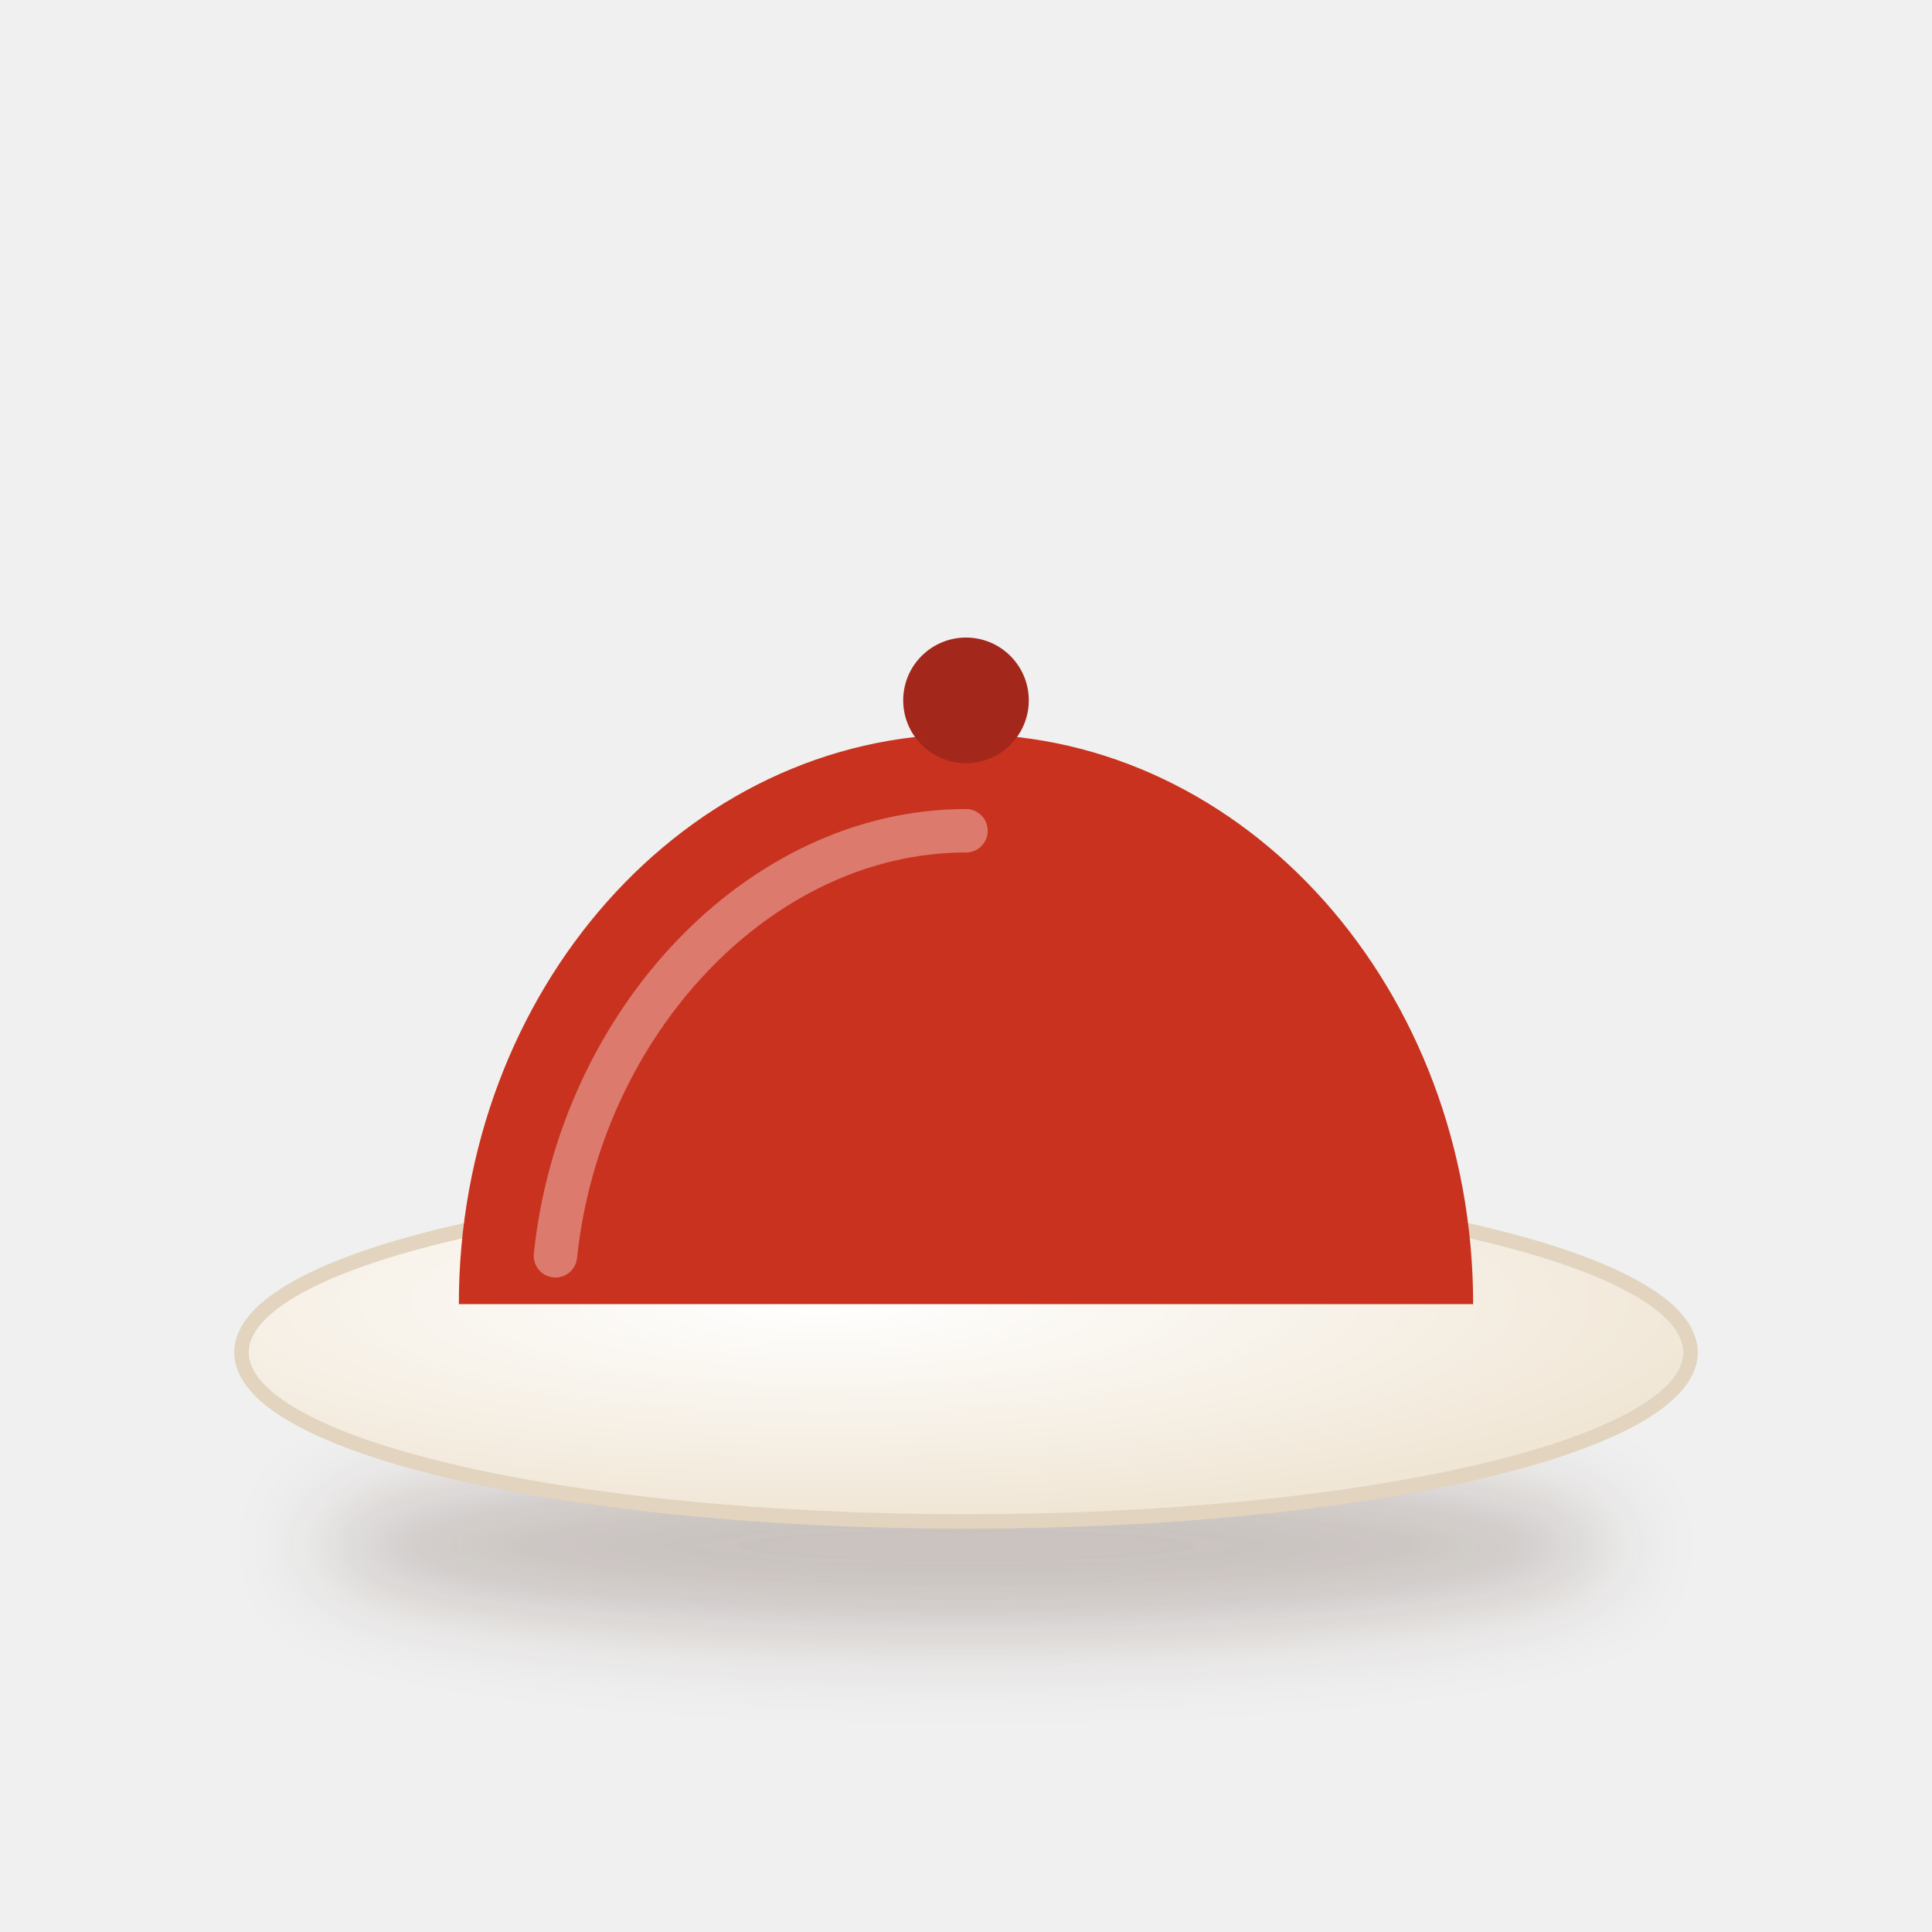
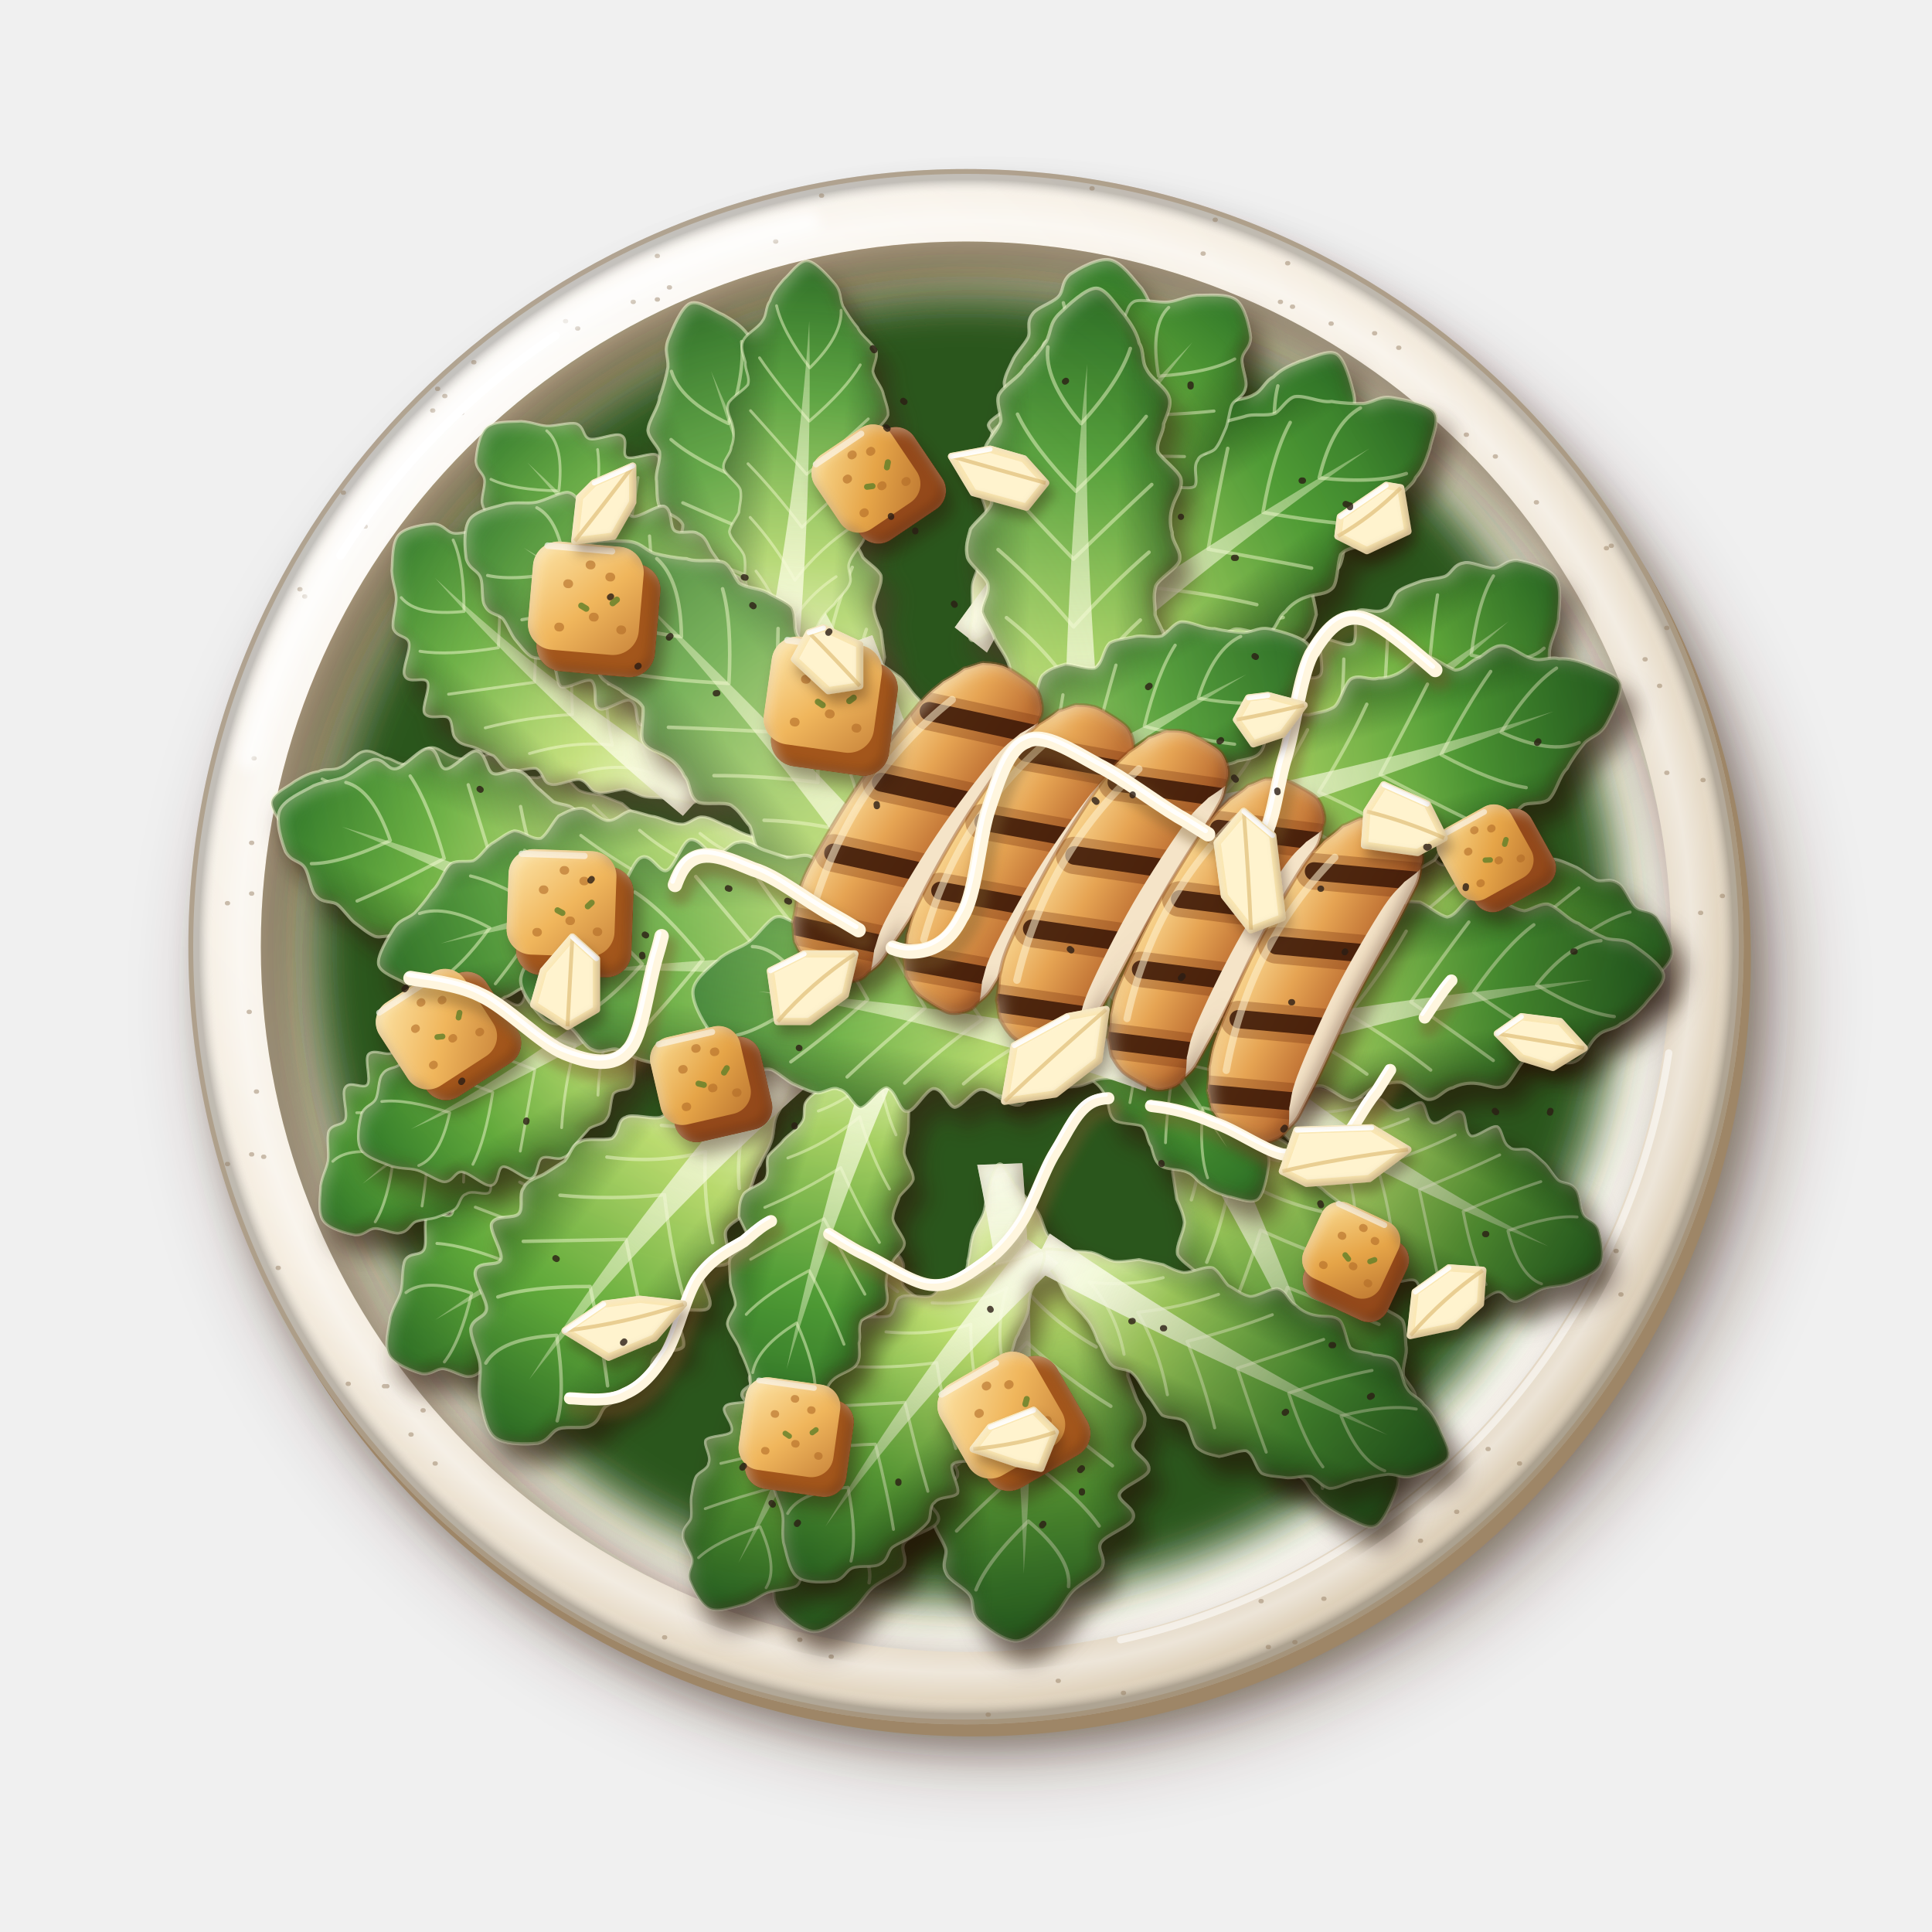
<svg xmlns="http://www.w3.org/2000/svg" viewBox="0 0 800 800" width="800" height="800">
  <defs>
-     <filter id="p-s" x="-30%" y="-80%" width="160%" height="260%">
-       <feGaussianBlur stdDeviation="18" />
-     </filter>
-     <radialGradient id="p-g" cx="0.4" cy="0.35" r="0.7">
-       <stop offset="0" stop-color="#ffffff" />
-       <stop offset="1" stop-color="#EFE4D2" />
+     <filter id="cesar-shadow" x="-30%" y="-80%" width="160%" height="260%">
+       <feGaussianBlur stdDeviation="16" />
+     </filter>
+     <filter id="cesar-b7" x="-50%" y="-50%" width="200%" height="200%">
+       <feGaussianBlur stdDeviation="7" />
+     </filter>
+     <radialGradient id="cesar-rim" cx="0.3" cy="0.27" r="0.9">
+       <stop offset="0" stop-color="#FFFFFF" />
+       <stop offset="0.55" stop-color="#F5EDE0" />
+       <stop offset="1" stop-color="#D6C6AC" />
    </radialGradient>
+     <radialGradient id="cesar-lip" cx="0.5" cy="0.5" r="0.5">
+       <stop offset="0.907" stop-color="#fff" stop-opacity="0" />
+       <stop offset="0.946" stop-color="#fff" stop-opacity="0.4" />
+       <stop offset="0.98" stop-color="#fff" stop-opacity="0" />
+       <stop offset="1" stop-color="#000" stop-opacity="0.22" />
+     </radialGradient>
+     <linearGradient id="cesar-wall" x1="0.2" y1="0.15" x2="0.8" y2="0.85">
+       <stop offset="0" stop-color="#CDBDA2" />
+       <stop offset="0.5" stop-color="#ECE2D1" />
+       <stop offset="1" stop-color="#FBF7F0" />
+     </linearGradient>
+     <clipPath id="cesar-inner">
+       <circle cx="400" cy="392" r="292" />
+     </clipPath>
+     <filter id="cesar-b8" x="-50%" y="-50%" width="200%" height="200%">
+       <feGaussianBlur stdDeviation="8" />
+     </filter>
+     <filter id="cesar-b2_5" x="-50%" y="-50%" width="200%" height="200%">
+       <feGaussianBlur stdDeviation="2.5" />
+     </filter>
+     <filter id="cesar-b9" x="-50%" y="-50%" width="200%" height="200%">
+       <feGaussianBlur stdDeviation="9" />
+     </filter>
+     <path id="cesar-lf-romaine-p" d="M0 0C0-2 7-4 11-6C14-7 18-9 21-10C25-11 28-10 32-11C35-12 39-15 42-17C46-18 49-19 53-20C56-20 60-20 63-21C67-23 70-28 74-29C77-29 81-26 84-25C88-25 91-24 95-25C98-26 102-33 105-34C109-35 112-31 116-31C119-30 123-30 126-31C130-32 133-35 137-34C140-33 144-27 147-25C151-24 154-27 158-27C161-28 165-30 168-29C172-28 175-22 179-20C182-18 186-19 189-17C193-16 196-14 200-11C203-8 210-4 210 0C210 4 203 11 200 14C196 18 193 17 189 19C186 21 182 24 179 27C175 29 172 35 168 37C165 38 161 36 158 36C154 37 151 41 147 42C144 43 140 45 137 45C133 44 130 39 126 39C123 40 119 45 116 47C112 48 109 49 105 48C102 47 98 41 95 40C91 39 88 42 84 42C81 41 77 38 74 37C70 35 67 32 63 31C60 30 56 33 53 32C49 31 46 27 42 25C39 22 35 19 32 18C28 16 25 16 21 14C18 12 14 9 11 7C7 5 0 2 0 0Z" />
+     <linearGradient id="cesar-lf-romaine-g" x1="0" y1="0" x2="1" y2="0">
+       <stop offset="0" stop-color="#EAF4BC" />
+       <stop offset="0.3" stop-color="#A3CF5E" />
+       <stop offset="0.68" stop-color="#4F9C35" />
+       <stop offset="1" stop-color="#2C6E25" />
+     </linearGradient>
+     <linearGradient id="cesar-lf-romaine-e" x1="0" y1="0" x2="0" y2="1">
+       <stop offset="0" stop-color="#163F10" stop-opacity="0.6" />
+       <stop offset="0.3" stop-color="#163F10" stop-opacity="0" />
+       <stop offset="0.7" stop-color="#163F10" stop-opacity="0" />
+       <stop offset="1" stop-color="#163F10" stop-opacity="0.6" />
+     </linearGradient>
+     <linearGradient id="cesar-lf-romaine-r" x1="0" y1="0" x2="1" y2="0">
+       <stop offset="0" stop-color="#FBFDEB" stop-opacity="0.95" />
+       <stop offset="1" stop-color="#EEF8C8" stop-opacity="0.35" />
+     </linearGradient>
+     <g id="cesar-lf-romaine">
+       <use href="#cesar-lf-romaine-p" fill="url(#cesar-lf-romaine-g)" />
+       <use href="#cesar-lf-romaine-p" fill="url(#cesar-lf-romaine-e)" />
+       <path d="M26.3 2.7Q43.1 -3.5 55.7 -14.6M26.3 2.7Q43.1 8.8 55.7 25M52.5 4.9Q69.3 -6 81.9 -19.3M52.5 4.9Q69.3 15.9 81.9 32.5M78.8 6.5Q95.6 -8.1 108.2 -22.2M78.8 6.5Q95.6 21.1 108.2 36.2M105 7Q121.8 -9.7 134.4 -22.8M105 7Q121.8 23.7 134.4 35.4M131.3 6.5Q148.1 -10.4 160.7 -20.2M131.3 6.5Q148.1 23.4 160.7 29.6M157.5 4.9Q174.3 -9.8 186.9 -13.6M157.5 4.9Q174.3 19.7 186.9 18.3" stroke="#EEF8C8" stroke-opacity=".5" stroke-width="1.4" fill="none" stroke-linecap="round" />
+       <path d="M0 -9Q94.5 3.3 180.6 3Q94.5 10.5 0 9Z" fill="url(#cesar-lf-romaine-r)" />
+       <use href="#cesar-lf-romaine-p" fill="none" stroke="#F2FAD0" stroke-opacity=".5" stroke-width="1.3" />
+     </g>
+     <path id="cesar-lf-romaine2-p" d="M0 0C0-2 6-4 10-7C13-9 16-12 19-14C22-16 25-16 29-18C32-21 35-27 38-28C41-30 44-27 48-29C51-31 54-39 57-40C60-42 63-38 67-39C70-41 73-47 76-48C79-50 82-48 86-48C89-49 92-50 95-51C98-52 101-55 105-54C108-54 111-49 114-49C117-49 120-56 124-55C127-54 130-44 133-43C136-42 139-50 143-48C146-47 149-37 152-35C155-33 158-37 162-35C165-33 168-26 171-23C174-20 177-19 181-15C184-11 190-5 190 0C190 5 184 12 181 15C177 18 174 16 171 18C168 20 165 26 162 27C158 29 155 26 152 27C149 28 146 30 143 31C139 32 136 33 133 33C130 33 127 29 124 30C120 30 117 36 114 36C111 35 108 27 105 26C101 26 98 35 95 34C92 34 89 24 86 23C82 22 79 29 76 29C73 28 70 21 67 20C63 19 60 22 57 21C54 21 51 18 48 17C44 16 41 14 38 14C35 13 32 13 29 12C25 11 22 8 19 7C16 6 13 6 10 5C6 4 0 2 0 0Z" />
+     <linearGradient id="cesar-lf-romaine2-g" x1="0" y1="0" x2="1" y2="0">
+       <stop offset="0" stop-color="#F3F8CC" />
+       <stop offset="0.3" stop-color="#B9DB6C" />
+       <stop offset="0.68" stop-color="#62AB3B" />
+       <stop offset="1" stop-color="#317A29" />
+     </linearGradient>
+     <linearGradient id="cesar-lf-romaine2-e" x1="0" y1="0" x2="0" y2="1">
+       <stop offset="0" stop-color="#163F10" stop-opacity="0.55" />
+       <stop offset="0.3" stop-color="#163F10" stop-opacity="0" />
+       <stop offset="0.7" stop-color="#163F10" stop-opacity="0" />
+       <stop offset="1" stop-color="#163F10" stop-opacity="0.55" />
+     </linearGradient>
+     <linearGradient id="cesar-lf-romaine2-r" x1="0" y1="0" x2="1" y2="0">
+       <stop offset="0" stop-color="#FBFDEB" stop-opacity="0.95" />
+       <stop offset="1" stop-color="#F2FAD0" stop-opacity="0.35" />
+     </linearGradient>
+     <g id="cesar-lf-romaine2">
+       <use href="#cesar-lf-romaine2-p" fill="url(#cesar-lf-romaine2-g)" />
+       <use href="#cesar-lf-romaine2-p" fill="url(#cesar-lf-romaine2-e)" />
+       <path d="M23.8 -3.4Q39 -9.3 50.4 -26.8M23.8 -3.4Q39 2.4 50.4 13.5M47.5 -6.4Q62.7 -17.4 74.1 -35.8M47.5 -6.4Q62.7 4.7 74.1 18.9M71.3 -8.3Q86.5 -23.6 97.9 -40.8M71.3 -8.3Q86.5 7 97.9 22.8M95 -9Q110.2 -27.1 121.6 -40.6M95 -9Q110.2 9.1 121.6 24.4M118.8 -8.3Q134 -27.2 145.4 -34.5M118.8 -8.3Q134 10.5 145.4 22.3M142.5 -6.4Q157.7 -23.2 169.1 -21.5M142.5 -6.4Q157.7 10.5 169.1 15.4" stroke="#F2FAD0" stroke-opacity=".5" stroke-width="1.4" fill="none" stroke-linecap="round" />
+       <path d="M0 -9Q85.5 -12.5 163.4 -3.8Q85.5 -5.3 0 9Z" fill="url(#cesar-lf-romaine2-r)" />
+       <use href="#cesar-lf-romaine2-p" fill="none" stroke="#F4FBD8" stroke-opacity=".5" stroke-width="1.3" />
+     </g>
+     <filter id="cesar-bvl" filterUnits="userSpaceOnUse" x="-40" y="-40" width="880" height="880" color-interpolation-filters="sRGB">
+       <feGaussianBlur in="SourceAlpha" stdDeviation="5" />
+       <feOffset dx="5" dy="8" result="so" />
+       <feFlood flood-color="#2A1004" flood-opacity="0.55" />
+       <feComposite in2="so" operator="in" result="ds" />
+       <feGaussianBlur in="SourceAlpha" stdDeviation="3" result="b" />
+       <feOffset in="b" dx="2" dy="2" result="b1" />
+       <feComposite in="SourceAlpha" in2="b1" operator="arithmetic" k2="1" k3="-1" result="h" />
+       <feFlood flood-color="#FFF8E6" flood-opacity="0.35" />
+       <feComposite in2="h" operator="in" result="hc" />
+       <feOffset in="b" dx="-2" dy="-2" result="b2" />
+       <feComposite in="SourceAlpha" in2="b2" operator="arithmetic" k2="1" k3="-1" result="l" />
+       <feFlood flood-color="#3A1405" flood-opacity="0.4" />
+       <feComposite in2="l" operator="in" result="lc" />
+       <feMerge>
+         <feMergeNode in="ds" />
+         <feMergeNode in="SourceGraphic" />
+         <feMergeNode in="lc" />
+         <feMergeNode in="hc" />
+       </feMerge>
+     </filter>
+     <g id="cesar-greens">
+       <g filter="url(#cesar-bvl)">
+         <use href="#cesar-lf-romaine2" transform="translate(514 367)rotate(9)scale(0.95 -0.95)" />
+         <use href="#cesar-lf-romaine2" transform="translate(520 448)rotate(28)scale(0.85 -0.85)" />
+         <use href="#cesar-lf-romaine" transform="translate(484 440)rotate(66)scale(1 -1)" />
+         <use href="#cesar-lf-romaine2" transform="translate(414 482)rotate(88)scale(1.04 1.04)" />
+         <use href="#cesar-lf-romaine2" transform="translate(347 482)rotate(93)scale(1.02 1.02)" />
+         <use href="#cesar-lf-romaine2" transform="translate(309 479)rotate(151)scale(0.89 -0.89)" />
+         <use href="#cesar-lf-romaine2" transform="translate(263 415)rotate(145)scale(0.83 -0.83)" />
+         <use href="#cesar-lf-romaine" transform="translate(292 351)rotate(-174)scale(0.86 -0.86)" />
+         <use href="#cesar-lf-romaine2" transform="translate(305 296)rotate(-131)scale(0.83 -0.83)" />
+       </g>
+       <g filter="url(#cesar-bvl)">
+         <use href="#cesar-lf-romaine" transform="translate(367 317)rotate(-113)scale(0.99 -0.99)" />
+         <use href="#cesar-lf-romaine2" transform="translate(423 296)rotate(-79)scale(1.01 -1.01)" />
+         <use href="#cesar-lf-romaine" transform="translate(442 332)rotate(-59)scale(1.03 1.03)" />
+         <use href="#cesar-lf-romaine2" transform="translate(490 347)rotate(-35)scale(0.99 -0.99)" />
+         <use href="#cesar-lf-romaine" transform="translate(415 296)rotate(-35)scale(1.04 -1.04)" />
+         <use href="#cesar-lf-romaine2" transform="translate(402 265)rotate(-52)scale(0.94 0.94)" />
+         <use href="#cesar-lf-romaine2" transform="translate(288 332)rotate(-138)scale(0.87 0.87)" />
+         <use href="#cesar-lf-romaine2" transform="translate(358 522)rotate(114)scale(0.83 0.83)" />
+         <use href="#cesar-lf-romaine" transform="translate(322 284)rotate(-86)scale(0.84 0.84)" />
+       </g>
+       <g filter="url(#cesar-bvl)">
+         <use href="#cesar-lf-romaine2" transform="translate(289 409)rotate(-157)scale(0.99 -0.99)" />
+         <use href="#cesar-lf-romaine" transform="translate(431 518)rotate(27)scale(0.9 0.9)" />
+         <use href="#cesar-lf-romaine" transform="translate(482 440)rotate(-10)scale(1 -1)" />
+         <use href="#cesar-lf-romaine2" transform="translate(432 518)rotate(127)scale(0.89 -0.89)" />
+         <use href="#cesar-lf-romaine" transform="translate(468 345)rotate(-17)scale(1.01 1.01)" />
+         <use href="#cesar-lf-romaine2" transform="translate(286 397)rotate(150)scale(0.83 0.83)" />
+         <use href="#cesar-lf-romaine2" transform="translate(328 443)rotate(129)scale(1.03 -1.03)" />
+         <use href="#cesar-lf-romaine2" transform="translate(339 320)rotate(-144)scale(0.94 -0.94)" />
+         <use href="#cesar-lf-romaine" transform="translate(450 344)rotate(-89)scale(1.07 -1.07)" />
+       </g>
+       <g filter="url(#cesar-bvl)">
+         <use href="#cesar-lf-romaine" transform="translate(345 356)rotate(-193)scale(0.92 0.92)" />
+         <use href="#cesar-lf-romaine" transform="translate(373 421)rotate(107)scale(0.85 0.85)" />
+         <use href="#cesar-lf-romaine" transform="translate(389 390)rotate(-132)scale(1.05 1.05)" />
+         <use href="#cesar-lf-romaine" transform="translate(369 371)rotate(-31)scale(0.96 -0.96)" />
+         <use href="#cesar-lf-romaine2" transform="translate(417 406)rotate(180)scale(1.06 -1.06)" />
+         <use href="#cesar-lf-romaine" transform="translate(417 354)rotate(54)scale(0.84 -0.84)" />
+         <use href="#cesar-lf-romaine" transform="translate(353 266)rotate(70)scale(0.97 -0.97)" />
+         <use href="#cesar-lf-romaine2" transform="translate(476 443)rotate(190)scale(1.01 -1.01)" />
+       </g>
+     </g>
+     <radialGradient id="cesar-mound" cx="0.38" cy="0.35" r="0.72">
+       <stop offset="0" stop-color="#FFFBD6" stop-opacity="0.32" />
+       <stop offset="0.38" stop-color="#FFFBD6" stop-opacity="0.05" />
+       <stop offset="0.6" stop-color="#000" stop-opacity="0" />
+       <stop offset="1" stop-color="#081404" stop-opacity="0.45" />
+     </radialGradient>
+     <filter id="cesar-white" filterUnits="userSpaceOnUse" x="-40" y="-40" width="880" height="880" color-interpolation-filters="sRGB">
+       <feColorMatrix values="0 0 0 0 1 0 0 0 0 1 0 0 0 0 1 0 0 0 1 0" />
+     </filter>
+     <mask id="cesar-gm" maskUnits="userSpaceOnUse" x="0" y="0" width="800" height="800">
+       <use href="#cesar-greens" filter="url(#cesar-white)" />
+     </mask>
+     <path id="cesar-ck" d="M71 0C71 3 71 7 70 9C69 11 68 12 67 13C65 15 63 16 61 16C58 17 56 18 52 18C48 18 47 18 39 18C30 18 13 17 0 17C-13 17-30 18-39 18C-47 18-48 18-52 18C-56 18-58 17-61 16C-63 16-65 15-67 13C-68 12-69 11-70 9C-71 7-71 3-71 0C-71-3-71-7-70-9C-69-12-68-13-67-15C-65-17-63-18-61-20C-58-21-56-22-52-24C-48-25-47-26-39-27C-30-28-13-29 0-29C13-29 30-28 39-27C47-26 48-25 52-24C56-22 58-21 61-20C63-18 65-17 67-15C68-13 69-12 70-9C71-7 71-3 71 0Z" />
+     <linearGradient id="cesar-ckg" x1="0" y1="0" x2="0" y2="1">
+       <stop offset="0" stop-color="#F8D38C" />
+       <stop offset="0.42" stop-color="#E6A453" />
+       <stop offset="1" stop-color="#B4622A" />
+     </linearGradient>
+     <clipPath id="cesar-ckc">
+       <use href="#cesar-ck" />
+     </clipPath>
+     <g id="cesar-chicken">
+       <use href="#cesar-ck" fill="url(#cesar-ckg)" />
+       <g clip-path="url(#cesar-ckc)">
+         <path d="M-63 -22l16 40M-29 -22l16 40M5 -22l16 40M39 -22l16 40" stroke="#7A3610" stroke-width="15" stroke-linecap="round" opacity=".35" />
+         <path d="M-63 -22l16 40M-29 -22l16 40M5 -22l16 40M39 -22l16 40" stroke="#3A1606" stroke-width="7.5" stroke-linecap="round" opacity=".85" />
+         <use href="#cesar-ck" fill="#F5E4C8" transform="translate(0 37)" />
+         <path d="M-56 19h14M-30 21h18M2 21h16M30 18h14" stroke="#DDBB90" stroke-width="1.6" />
+       </g>
+       <use href="#cesar-ck" fill="none" stroke="#8A4416" stroke-opacity=".4" stroke-width="1.5" />
+       <path d="M-50 -17Q0 -32 48 -17" stroke="#FFF2D0" stroke-opacity=".55" stroke-width="3" fill="none" stroke-linecap="round" />
+     </g>
+     <linearGradient id="cesar-cr1g" x1="0" y1="0" x2="1" y2="1">
+       <stop offset="0" stop-color="#FDE6AA" />
+       <stop offset="0.55" stop-color="#F0B65C" />
+       <stop offset="1" stop-color="#ca863c" />
+     </linearGradient>
+     <g id="cesar-cr1">
+       <rect x="-19" y="-17" width="46" height="44" rx="10" fill="#A3561B" />
+       <rect x="-23" y="-23" width="43" height="42" rx="10" fill="url(#cesar-cr1g)" />
+       <path d="M-9 -7l0.4 0M7 -11l0.4 0M2 5l0.4 0M-11 10l0.4 0M13 9l0.4 0M-1 -15l0.4 0" stroke="#B06A26" stroke-width="3.4" stroke-linecap="round" fill="none" opacity=".6" />
+       <path d="M-3 1l2 1M9 -1l1.5-1.5" stroke="#5F7F28" stroke-width="2.4" stroke-linecap="round" fill="none" opacity=".8" />
+       <path d="M-18 -21h25" stroke="#fff" stroke-opacity=".6" stroke-width="2.5" stroke-linecap="round" />
+     </g>
+     <linearGradient id="cesar-cr2g" x1="0" y1="0" x2="1" y2="1">
+       <stop offset="0" stop-color="#FBDD94" />
+       <stop offset="0.55" stop-color="#E6A548" />
+       <stop offset="1" stop-color="#bd7731" />
+     </linearGradient>
+     <g id="cesar-cr2">
+       <rect x="-16" y="-14" width="40" height="38" rx="9" fill="#94491A" />
+       <rect x="-20" y="-20" width="37" height="36" rx="9" fill="url(#cesar-cr2g)" />
+       <path d="M-8 -6l0.4 0M6 -10l0.4 0M2 4l0.4 0M-10 9l0.4 0M11 8l0.4 0M-1 -13l0.4 0" stroke="#B06A26" stroke-width="3.4" stroke-linecap="round" fill="none" opacity=".6" />
+       <path d="M-3 1l2 1M8 -1l1.5-1.5" stroke="#5F7F28" stroke-width="2.4" stroke-linecap="round" fill="none" opacity=".8" />
+       <path d="M-15 -18h22" stroke="#fff" stroke-opacity=".6" stroke-width="2.5" stroke-linecap="round" />
+     </g>
+     <filter id="cesar-bvc" filterUnits="userSpaceOnUse" x="-40" y="-40" width="880" height="880" color-interpolation-filters="sRGB">
+       <feGaussianBlur in="SourceAlpha" stdDeviation="4" />
+       <feOffset dx="4" dy="7" result="so" />
+       <feFlood flood-color="#2A1004" flood-opacity="0.5" />
+       <feComposite in2="so" operator="in" result="ds" />
+       <feGaussianBlur in="SourceAlpha" stdDeviation="3" result="b" />
+       <feOffset in="b" dx="2" dy="2" result="b1" />
+       <feComposite in="SourceAlpha" in2="b1" operator="arithmetic" k2="1" k3="-1" result="h" />
+       <feFlood flood-color="#FFF8E6" flood-opacity="0.45" />
+       <feComposite in2="h" operator="in" result="hc" />
+       <feOffset in="b" dx="-2" dy="-2" result="b2" />
+       <feComposite in="SourceAlpha" in2="b2" operator="arithmetic" k2="1" k3="-1" result="l" />
+       <feFlood flood-color="#3A1405" flood-opacity="0.4" />
+       <feComposite in2="l" operator="in" result="lc" />
+       <feMerge>
+         <feMergeNode in="ds" />
+         <feMergeNode in="SourceGraphic" />
+         <feMergeNode in="lc" />
+         <feMergeNode in="hc" />
+       </feMerge>
+     </filter>
+     <filter id="cesar-bv" filterUnits="userSpaceOnUse" x="-40" y="-40" width="880" height="880" color-interpolation-filters="sRGB">
+       <feGaussianBlur in="SourceAlpha" stdDeviation="3.5" />
+       <feOffset dx="3" dy="5" result="so" />
+       <feFlood flood-color="#2A1004" flood-opacity="0.42" />
+       <feComposite in2="so" operator="in" result="ds" />
+       <feGaussianBlur in="SourceAlpha" stdDeviation="2.5" result="b" />
+       <feOffset in="b" dx="1.6" dy="1.6" result="b1" />
+       <feComposite in="SourceAlpha" in2="b1" operator="arithmetic" k2="1" k3="-1" result="h" />
+       <feFlood flood-color="#FFF8E6" flood-opacity="0.45" />
+       <feComposite in2="h" operator="in" result="hc" />
+       <feOffset in="b" dx="-1.6" dy="-1.6" result="b2" />
+       <feComposite in="SourceAlpha" in2="b2" operator="arithmetic" k2="1" k3="-1" result="l" />
+       <feFlood flood-color="#3A1405" flood-opacity="0.4" />
+       <feComposite in2="l" operator="in" result="lc" />
+       <feMerge>
+         <feMergeNode in="ds" />
+         <feMergeNode in="SourceGraphic" />
+         <feMergeNode in="lc" />
+         <feMergeNode in="hc" />
+       </feMerge>
+     </filter>
+     <filter id="cesar-b2" x="-50%" y="-50%" width="200%" height="200%">
+       <feGaussianBlur stdDeviation="2" />
+     </filter>
+     <filter id="cesar-bvp" filterUnits="userSpaceOnUse" x="-40" y="-40" width="880" height="880" color-interpolation-filters="sRGB">
+       <feGaussianBlur in="SourceAlpha" stdDeviation="2.5" />
+       <feOffset dx="2" dy="4" result="so" />
+       <feFlood flood-color="#2A1004" flood-opacity="0.35" />
+       <feComposite in2="so" operator="in" result="ds" />
+       <feGaussianBlur in="SourceAlpha" stdDeviation="1.5" result="b" />
+       <feOffset in="b" dx="1" dy="1" result="b1" />
+       <feComposite in="SourceAlpha" in2="b1" operator="arithmetic" k2="1" k3="-1" result="h" />
+       <feFlood flood-color="#FFF8E6" flood-opacity="0.6" />
+       <feComposite in2="h" operator="in" result="hc" />
+       <feOffset in="b" dx="-1" dy="-1" result="b2" />
+       <feComposite in="SourceAlpha" in2="b2" operator="arithmetic" k2="1" k3="-1" result="l" />
+       <feFlood flood-color="#3A1405" flood-opacity="0.3" />
+       <feComposite in2="l" operator="in" result="lc" />
+       <feMerge>
+         <feMergeNode in="ds" />
+         <feMergeNode in="SourceGraphic" />
+         <feMergeNode in="lc" />
+         <feMergeNode in="hc" />
+       </feMerge>
+     </filter>
  </defs>
-   <ellipse cx="400" cy="640" rx="270" ry="36" fill="#3a1f10" opacity="0.22" filter="url(#p-s)" />
-   <ellipse cx="400" cy="560" rx="300" ry="70" fill="url(#p-g)" stroke="#E2D4BE" stroke-width="6" />
-   <path d="M190 540c0-130 94-236 210-236s210 106 210 236z" fill="#C8321E" />
-   <path d="M230 520c10-96 84-176 170-176" fill="none" stroke="#fff" stroke-opacity=".35" stroke-width="18" stroke-linecap="round" />
-   <circle cx="400" cy="290" r="26" fill="#A3271A" />
+   <ellipse cx="414" cy="414" rx="326" ry="314" fill="#3a1f10" opacity="0.36" filter="url(#cesar-shadow)" />
+   <circle cx="407" cy="402" r="322" fill="#2a1206" opacity=".34" filter="url(#cesar-b7)" />
+   <circle cx="403" cy="397" r="322" fill="#9E8667" />
+   <circle cx="400" cy="392" r="322" fill="url(#cesar-rim)" />
+   <circle cx="400" cy="392" r="322" fill="url(#cesar-lip)" />
+   <path d="M535 127l0.4 0M713 371l0.4 0M498 105l0.4 0M142 204l0.4 0M184 164l0.4 0M569 138l0.4 0M681 273l0.4 0M126 247l0.4 0M619 189l0.4 0M636 208l0.4 0M530 125l0.4 0M465 701l0.4 0M272 106l0.4 0M607 180l0.4 0M191 171l0.4 0M239 136l0.4 0M331 679l0.4 0M104 478l0.4 0M690 260l0.4 0M181 161l0.4 0M525 682l0.4 0M170 594l0.4 0M179 170l0.4 0M104 349l0.4 0M109 479l0.4 0M262 125l0.4 0M277 119l0.4 0M452 78l0.4 0M105 314l0.4 0M536 680l0.4 0M579 144l0.4 0M160 574l0.4 0M115 525l0.4 0M344 686l0.4 0M588 638l0.4 0M180 606l0.4 0M603 626l0.4 0M548 662l0.4 0M272 124l0.4 0M671 536l0.4 0M533 109l0.4 0M321 100l0.4 0M196 150l0.4 0M94 374l0.4 0M275 678l0.4 0M667 226l0.4 0M438 696l0.4 0M124 244l0.4 0M616 600l0.4 0M690 320l0.4 0M234 133l0.4 0M151 218l0.4 0M503 91l0.4 0M705 323l0.4 0M104 370l0.4 0M175 584l0.4 0M144 573l0.4 0M551 134l0.4 0M665 227l0.4 0M629 606l0.4 0M704 378l0.4 0M94 482l0.4 0M669 518l0.4 0M687 284l0.4 0M340 81l0.4 0M106 452l0.4 0M103 419l0.4 0M409 710l0.4 0M522 663l0.4 0M159 574l0.4 0" stroke="#8E7558" stroke-width="1.8" stroke-linecap="round" fill="none" opacity=".45" />
+   <circle cx="400" cy="392" r="292" fill="url(#cesar-wall)" />
+   <g clip-path="url(#cesar-inner)">
+     <circle cx="410" cy="405" r="298" fill="none" stroke="#2a1206" stroke-opacity=".4" stroke-width="26" filter="url(#cesar-b8)" />
+   </g>
+   <path d="M103 314A307 307 0 0 1 335 92" stroke="#fff" stroke-width="9" stroke-linecap="round" fill="none" opacity=".75" filter="url(#cesar-b2_5)" />
+   <path d="M141 230A305 305 0 0 1 230 139" stroke="#fff" stroke-width="3.5" stroke-linecap="round" fill="none" />
+   <path d="M691 436A294 294 0 0 1 464 679" stroke="#fff" stroke-width="3" stroke-linecap="round" fill="none" opacity=".55" />
+   <circle cx="400" cy="392" r="321" fill="none" stroke="#9E8667" stroke-opacity=".5" stroke-width="2" />
+   <circle cx="400" cy="392" r="270" fill="#2A561D" filter="url(#cesar-b9)" />
+   <use href="#cesar-greens" />
+   <circle cx="400" cy="392" r="300" fill="url(#cesar-mound)" mask="url(#cesar-gm)" />
+   <g filter="url(#cesar-bvc)">
+     <use href="#cesar-chicken" transform="translate(381 341)rotate(-56)scale(1.04)" />
+     <use href="#cesar-chicken" transform="translate(423 356)rotate(-58)scale(0.99)" />
+     <use href="#cesar-chicken" transform="translate(462 370)rotate(-60)scale(1.03)" />
+     <use href="#cesar-chicken" transform="translate(505 387)rotate(-61)scale(0.98)" />
+     <use href="#cesar-chicken" transform="translate(546 406)rotate(-63)scale(1.01)" />
+   </g>
+   <g filter="url(#cesar-bv)">
+     <use href="#cesar-cr2" transform="translate(292 447)rotate(-13)scale(1.03)" />
+     <use href="#cesar-cr1" transform="translate(417 587)rotate(-30)scale(1.04)" />
+     <use href="#cesar-cr1" transform="translate(244 250)rotate(5)scale(1.07)" />
+     <use href="#cesar-cr2" transform="translate(361 199)rotate(-34)scale(1.03)" />
+     <use href="#cesar-cr1" transform="translate(234 376)rotate(2)scale(1.04)" />
+     <use href="#cesar-cr1" transform="translate(183 427)rotate(-33)scale(0.98)" />
+     <use href="#cesar-cr2" transform="translate(560 520)rotate(25)scale(0.95)" />
+     <use href="#cesar-cr1" transform="translate(342 290)rotate(8)scale(1.07)" />
+     <use href="#cesar-cr1" transform="translate(328 593)rotate(8)scale(0.92)" />
+     <use href="#cesar-cr2" transform="translate(617 354)rotate(-29)scale(0.93)" />
+   </g>
+   <path d="M170 405C175 406 189 407 199 412C210 417 224 432 234 436C244 440 254 442 260 435C266 429 268 408 272 395C276 382 278 363 285 357C292 351 302 356 312 360C322 363 334 373 345 379C356 385 368 394 377 394C386 394 393 390 398 380C404 371 405 349 409 336C413 324 417 310 425 307C432 303 444 311 455 317C465 322 478 332 488 338C499 344 512 355 519 351C527 347 528 327 532 314C536 301 538 281 543 271C549 261 555 254 564 256C574 258 594 278 600 282" fill="none" stroke="#7A5A2A" stroke-width="9" stroke-linecap="round" opacity=".4" transform="translate(2 4)" filter="url(#cesar-b2)" stroke-dasharray="150 22 90 16 200 20" />
+   <path d="M170 405C175 406 189 407 199 412C210 417 224 432 234 436C244 440 254 442 260 435C266 429 268 408 272 395C276 382 278 363 285 357C292 351 302 356 312 360C322 363 334 373 345 379C356 385 368 394 377 394C386 394 393 390 398 380C404 371 405 349 409 336C413 324 417 310 425 307C432 303 444 311 455 317C465 322 478 332 488 338C499 344 512 355 519 351C527 347 528 327 532 314C536 301 538 281 543 271C549 261 555 254 564 256C574 258 594 278 600 282" fill="none" stroke="#FFF6DF" stroke-width="6" stroke-linecap="round" stroke-dasharray="150 22 90 16 200 20" />
+   <path d="M170 405C175 406 189 407 199 412C210 417 224 432 234 436C244 440 254 442 260 435C266 429 268 408 272 395C276 382 278 363 285 357C292 351 302 356 312 360C322 363 334 373 345 379C356 385 368 394 377 394C386 394 393 390 398 380C404 371 405 349 409 336C413 324 417 310 425 307C432 303 444 311 455 317C465 322 478 332 488 338C499 344 512 355 519 351C527 347 528 327 532 314C536 301 538 281 543 271C549 261 555 254 564 256C574 258 594 278 600 282" fill="none" stroke="#FFFFFF" stroke-width="1.9" stroke-linecap="round" opacity=".9" transform="translate(-1 -1.4)" stroke-dasharray="150 22 90 16 200 20" />
+   <path d="M236 579C240 579 252 581 259 577C266 574 271 568 276 560C281 551 284 536 289 529C295 521 301 518 308 514C314 509 320 503 328 504C336 505 347 514 357 519C366 523 377 531 385 532C393 533 399 529 406 524C412 520 418 514 423 506C428 498 432 485 437 477C442 469 446 459 453 456C460 453 469 456 477 458C486 459 494 461 503 465C512 468 523 476 531 478C540 479 547 478 554 474C560 469 564 459 570 452C575 444 580 436 585 429C590 421 598 409 601 406" fill="none" stroke="#7A5A2A" stroke-width="8" stroke-linecap="round" opacity=".4" transform="translate(2 4)" filter="url(#cesar-b2)" stroke-dasharray="120 26 160 18" />
+   <path d="M236 579C240 579 252 581 259 577C266 574 271 568 276 560C281 551 284 536 289 529C295 521 301 518 308 514C314 509 320 503 328 504C336 505 347 514 357 519C366 523 377 531 385 532C393 533 399 529 406 524C412 520 418 514 423 506C428 498 432 485 437 477C442 469 446 459 453 456C460 453 469 456 477 458C486 459 494 461 503 465C512 468 523 476 531 478C540 479 547 478 554 474C560 469 564 459 570 452C575 444 580 436 585 429C590 421 598 409 601 406" fill="none" stroke="#FFF6DF" stroke-width="5" stroke-linecap="round" stroke-dasharray="120 26 160 18" />
+   <path d="M236 579C240 579 252 581 259 577C266 574 271 568 276 560C281 551 284 536 289 529C295 521 301 518 308 514C314 509 320 503 328 504C336 505 347 514 357 519C366 523 377 531 385 532C393 533 399 529 406 524C412 520 418 514 423 506C428 498 432 485 437 477C442 469 446 459 453 456C460 453 469 456 477 458C486 459 494 461 503 465C512 468 523 476 531 478C540 479 547 478 554 474C560 469 564 459 570 452C575 444 580 436 585 429C590 421 598 409 601 406" fill="none" stroke="#FFFFFF" stroke-width="1.6" stroke-linecap="round" opacity=".9" transform="translate(-1 -1.4)" stroke-dasharray="120 26 160 18" />
+   <g filter="url(#cesar-bvp)">
+     <path d="M437 593L431 608L421 606L403 600L410 591L428 584ZM540 292L531 304L519 308L512 298L517 289L525 288ZM433 200L425 210L403 204L394 189L410 186L424 190ZM238 224L240 206L246 200L262 193L262 208L254 222ZM354 395L350 412L335 423L322 423L319 402L333 395ZM234 551L250 540L265 538L283 540L271 554L252 562ZM515 336L527 346L531 380L518 385L507 371L504 349ZM620 428L630 421L646 423L656 434L643 442L630 438ZM583 476L567 488L541 490L531 485L537 468L568 467ZM335 262L341 260L356 267L356 284L343 286L329 273ZM598 347L587 353L565 350L566 336L573 325L591 333ZM584 553L586 535L600 525L614 526L613 540L603 549ZM554 222L555 214L574 201L580 202L583 220L566 228ZM416 456L420 433L442 421L458 418L455 439L437 453ZM235 425L221 416L225 402L237 388L247 397L247 418Z" fill="#FFF3CE" stroke="#FAE6B0" stroke-width="3" stroke-linejoin="round" />
+     <path d="M437 593Q423 598 403 600M540 292Q523 296 512 298M433 200Q415 195 394 189M238 224Q250 209 262 193M354 395Q336 407 322 423M234 551Q259 548 283 540M515 336Q517 362 518 385M620 428Q638 431 656 434M583 476Q552 480 531 485M335 262Q344 271 356 284M598 347Q582 340 566 336M584 553Q598 537 614 526M554 222Q568 214 580 202M416 456Q435 438 458 418M235 425Q236 406 237 388" fill="none" stroke="#E2C27E" stroke-width="1.6" opacity=".75" />
+     <path d="M410 591L428 584M517 289L525 288M394 189L410 186M246 200L262 193M319 402L333 395M234 551L250 540M515 336L527 346M620 428L630 421M537 468L568 467M335 262L341 260M573 325L591 333M586 535L600 525M555 214L574 201M420 433L442 421M237 388L247 397" fill="none" stroke="#fff" stroke-width="2" stroke-linecap="round" />
+   </g>
+   <path d="M441 158l0.4-0.3M245 364l-0.5 0.6M469 547l-0.5 0.1M374 166l0.5 0.4M277 264l0.6-0.6M642 460l-0.2 0.7M552 557l-0.6 0M558 209l-0.8-0.3M266 396l-0.1-0.6M511 322l0.7 0.8M253 247l-0.4 0.3M258 556l0.5-0.5M505 307l0.6-0.5M568 578l-0.7 0.4M443 393l0.6 0.5M230 521l0.5 0.3M363 333l0.1 0.8M482 550l-0.4 0M302 368l-0.6-0.2M320 623l-0.5-0.6M532 585l0.5-0.4M331 434l-0.2-0.1M191 448l0.4-0.5M559 210l0-0.7M637 307l-0.5 0.6M410 542l0.2 0.3M591 351l0.6-0.3M652 394l-0.5 0M218 464l-0.1 0.5M312 251l-0.5-0.4M520 272l-0.5-0.3M343 262l0.4-0.5M264 276l0.4-0.3M372 614l0-0.5M369 214l-0.1-0.3M308 607l-0.6 0.7M395 250l0.3 0.4M432 631l-0.5 0.6M168 409l-0.5 0.6M326 373l0.7 0.3M493 160l0-0.8M367 177l0.5 0.5M329 466l0 0.4M489 405l0.7-0.8M362 145l-0.6-0.8M297 287l-0.6 0.1M489 214l0 0M448 608l-0.7 0.7M469 329l0 0.3M615 511l0.4 0M308 239l0.7 0.2M547 499l-0.3-0.7M476 284l-0.6 0.5M330 631l0.4-0.5M535 415l-0.3 0M481 482l-0.1-0.4M379 220l0-0.3M448 618l0-0.5M267 387l0.5 0.3M199 327l-0.4-0.3M619 460l0.5 0.5M539 199l0.5 0M607 367l-0.1 0.7M547 368l-0.2 0M529 328l-0.1-0.6M557 394l-0.2 0.3M532 467l-0.6 0.7M454 332l-0.7-0.7M591 351l-0.4-0.3M511 231l0.7 0" stroke="#2A1D14" stroke-width="2.6" stroke-linecap="round" fill="none" opacity=".8" />
</svg>
